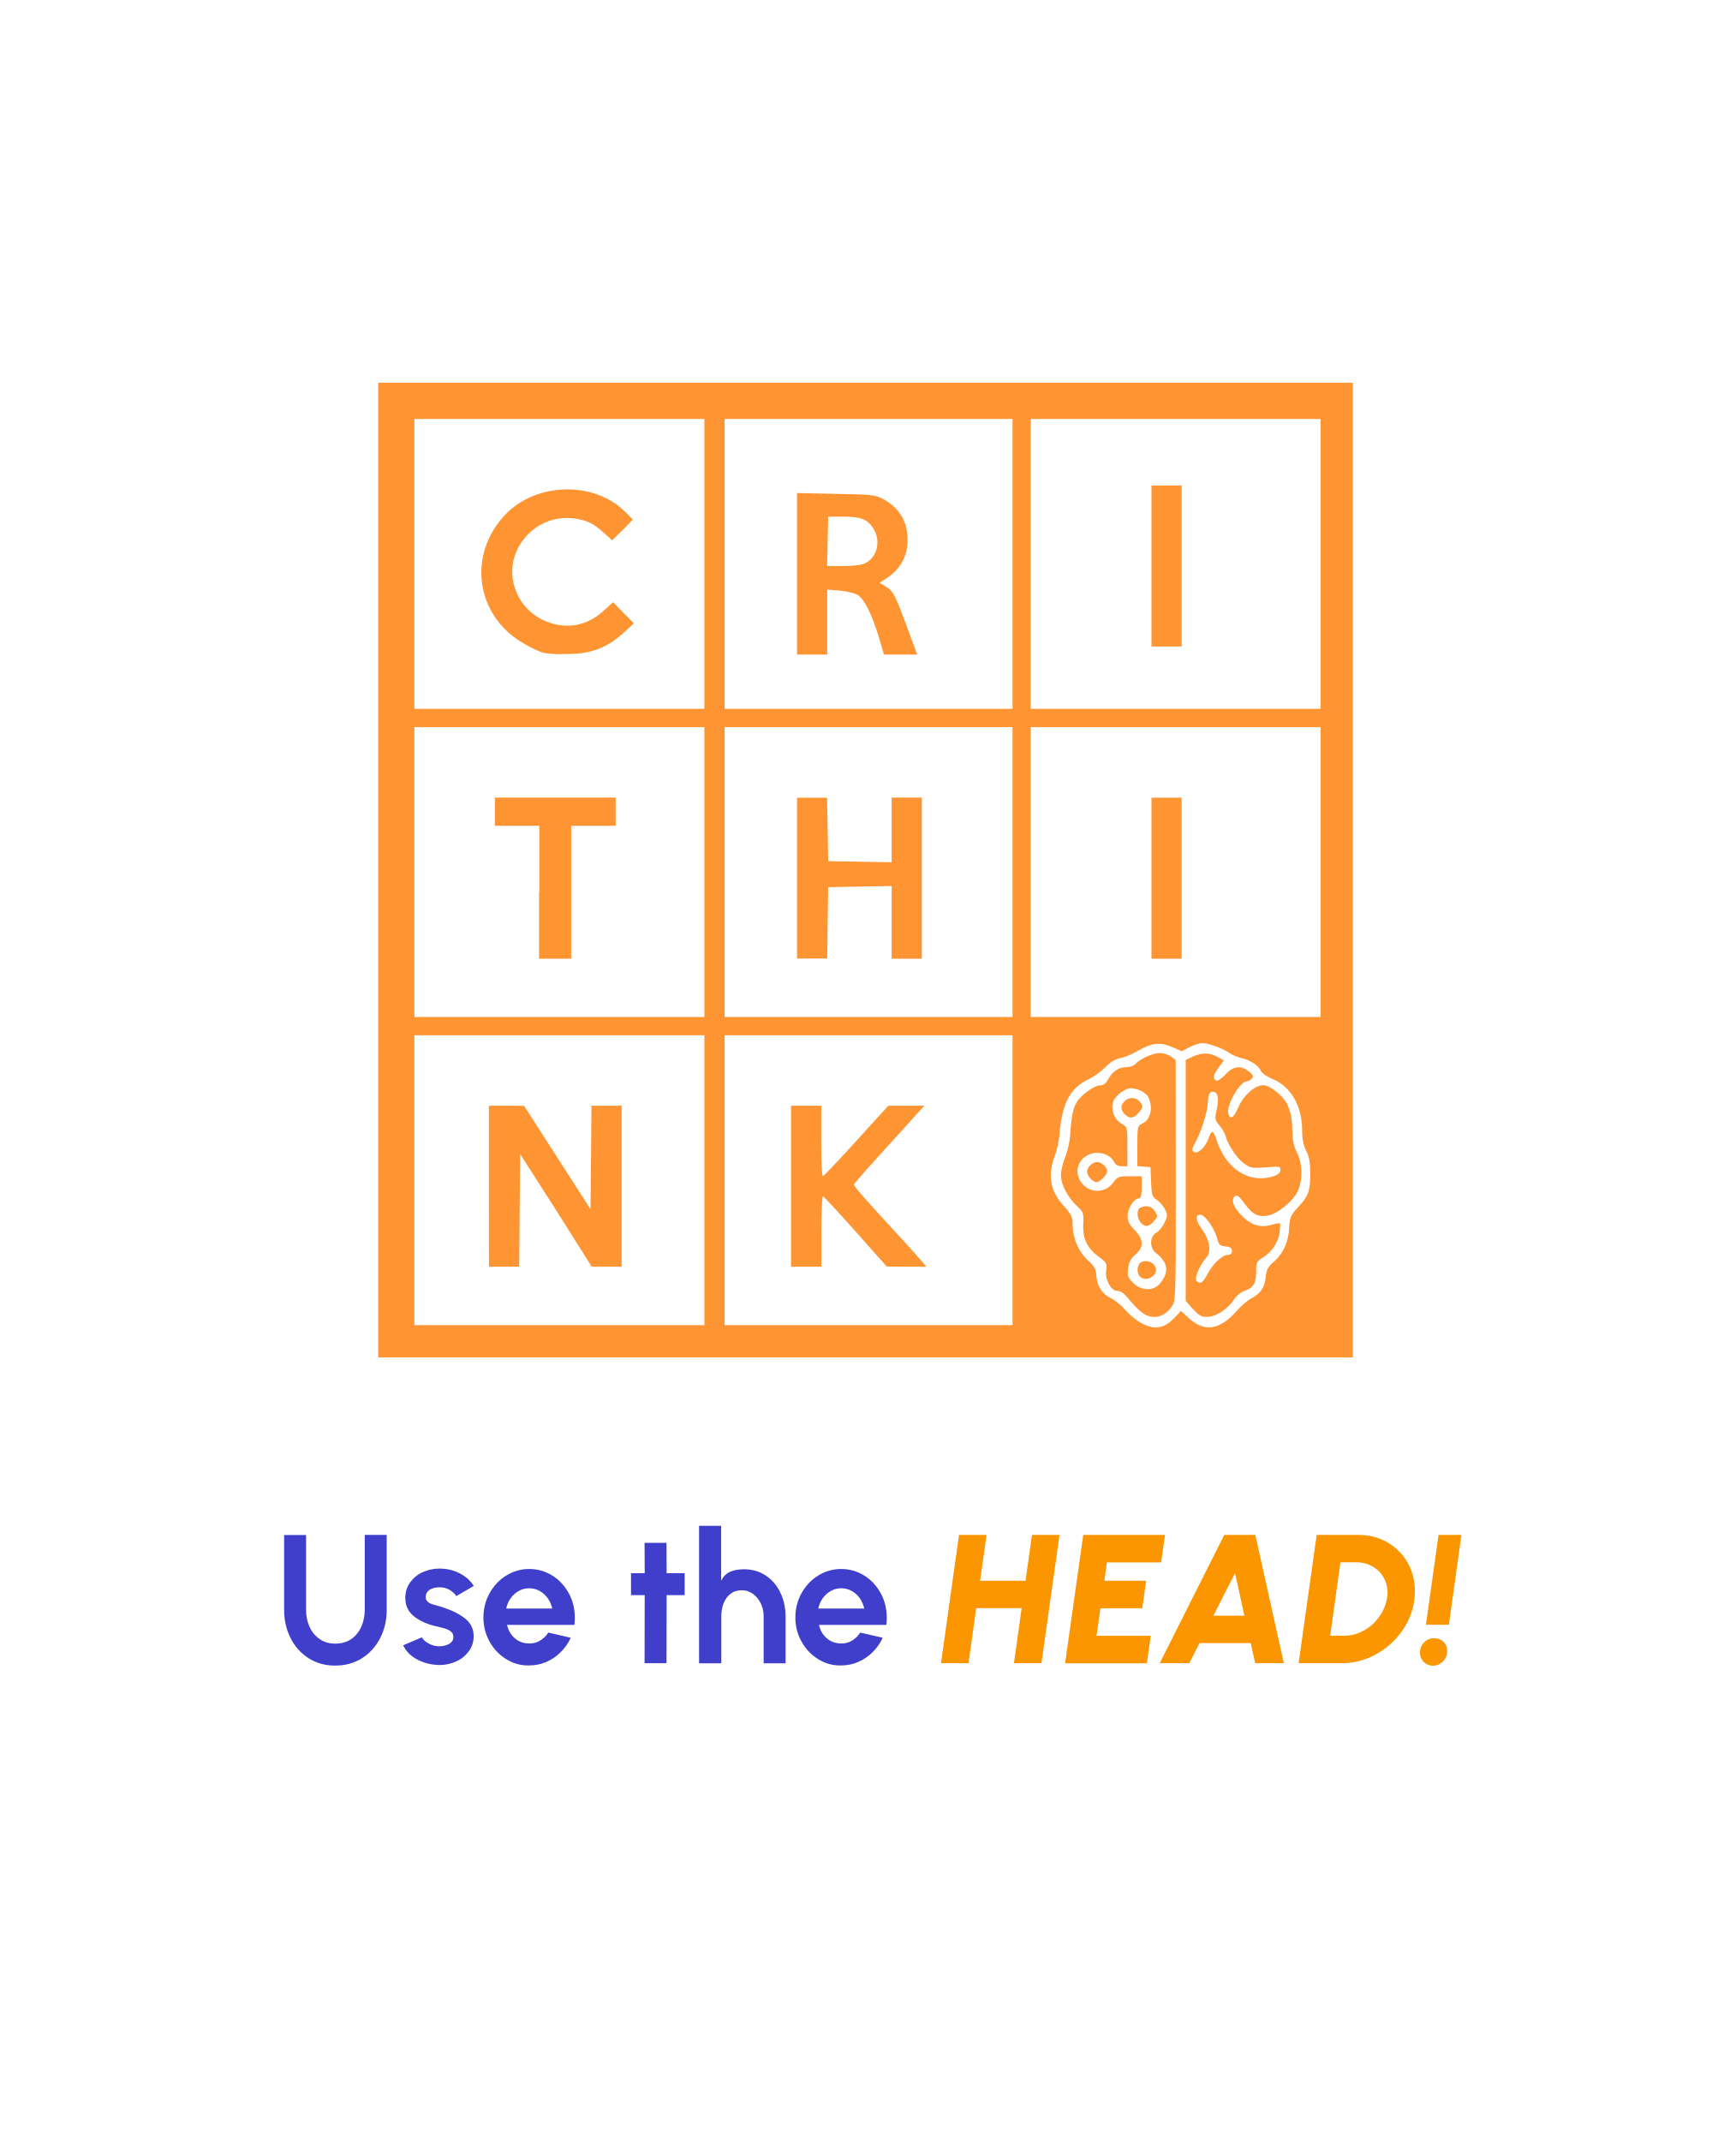
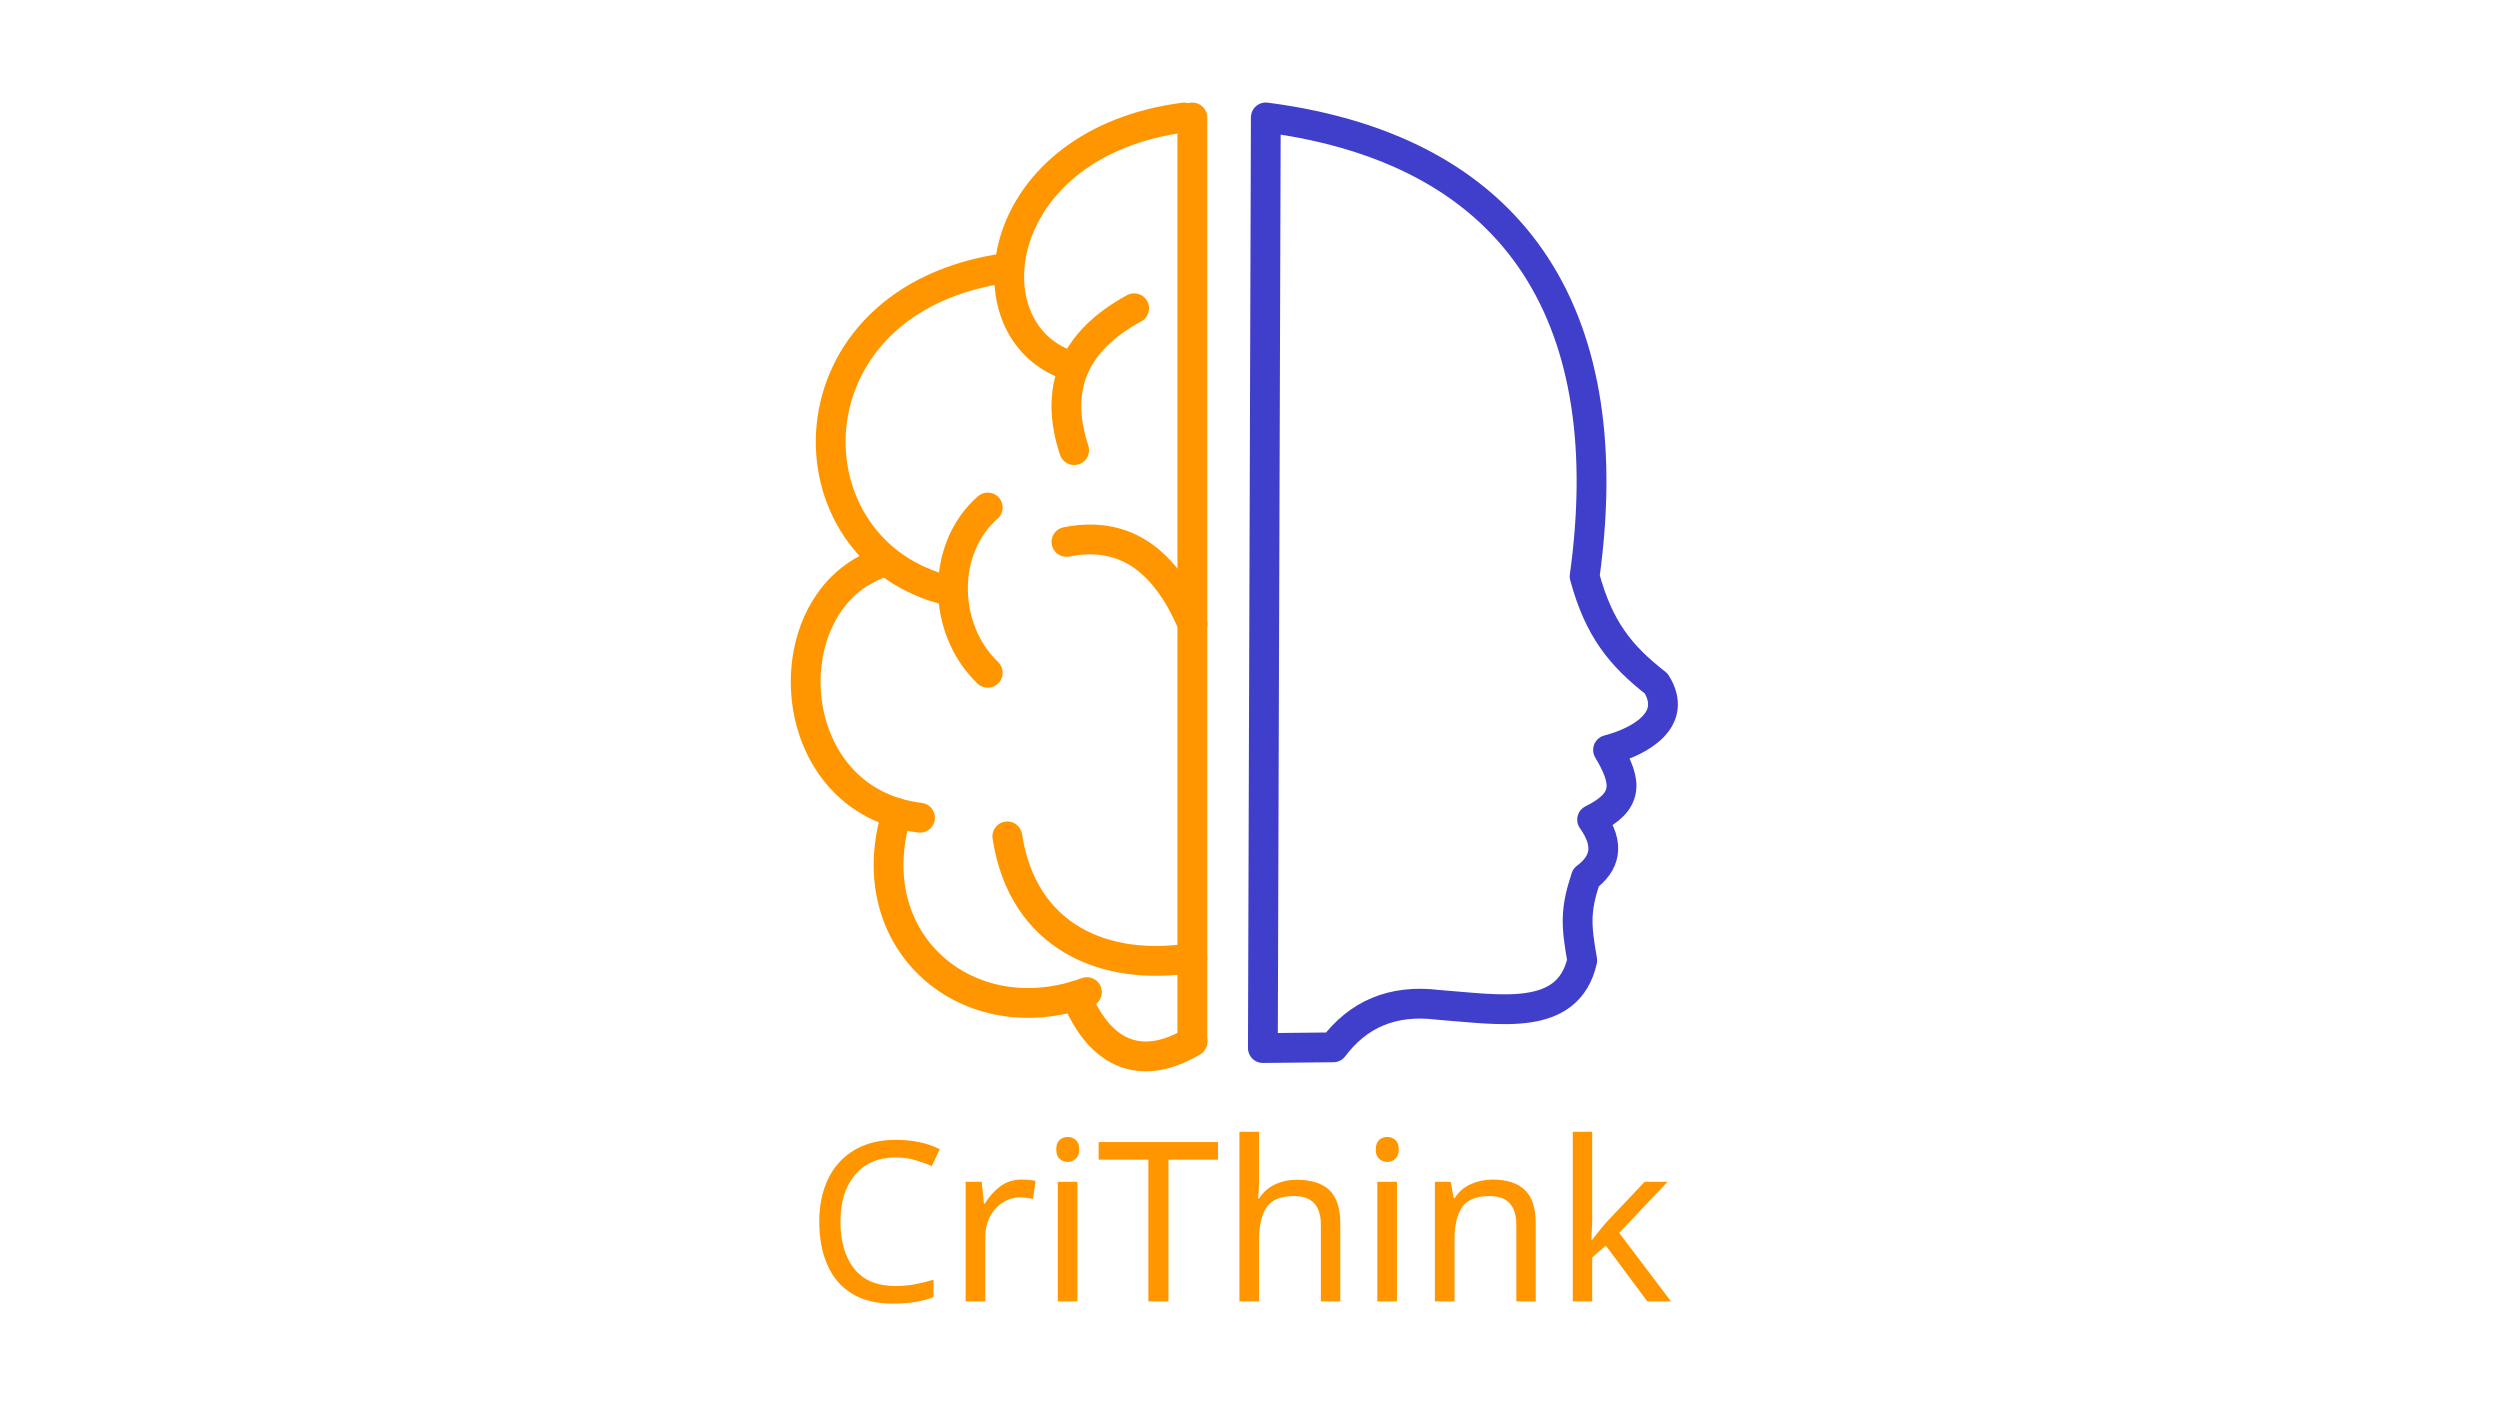
- <svg xmlns="http://www.w3.org/2000/svg" version="1.1" id="Livello_1" x="0px" y="0px" viewBox="0 0 1242 1532" style="enable-background:new 0 0 1242 1532;" xml:space="preserve">
-   <style type="text/css">
- 	.st0{fill:#3F3FCB;}
- 	.st1{fill:#FB9600;}
- 	.st2{fill:#FF9432;}
- </style>
+ <svg xmlns="http://www.w3.org/2000/svg" version="1.1" baseProfile="basic" id="Livello_1" x="0px" y="0px" viewBox="0 0 1366 768" xml:space="preserve">
  <g>
+     <g transform="matrix(1,0,0,1,8.33463,-5.53944)">
+       <g id="Livello1">
+         <path fill="none" stroke="#3F3FCB" stroke-width="16.286" stroke-linecap="round" stroke-linejoin="round" stroke-miterlimit="10" d="     M681.7,578.2l1.6-508.5c142.1,18.5,193.1,114.5,174.2,250.8c7.8,28.7,19.6,43.3,39.1,58.5c12.4,19.7-8.7,31.7-26.3,36.3     c10.7,17.9,11.3,28.2-8.7,38.1c10,14,6.9,24-3.4,31.7c-5.8,17.6-5.5,25.5-2,45.2c-7.7,34-44.9,26.8-78.6,24.3     c-25.5-3.2-44.1,5.5-57.4,23.2L681.7,578.2z" />
+       </g>
+     </g>
    <g>
-       <path class="st0" d="M220.9,1186.6c-5.6-3.5-9.9-8.4-13-14.5c-3.1-6.1-4.6-12.8-4.6-20.2v-53.5H219v53.5c0,4.5,0.8,8.5,2.5,12.2    s4.1,6.6,7.3,8.8c3.2,2.2,6.9,3.2,11.2,3.2c4.4,0,8.1-1.1,11.3-3.2c3.1-2.2,5.5-5.1,7.2-8.8c1.6-3.7,2.5-7.8,2.5-12.3v-53.5h15.7    v53.5c0,7.4-1.5,14.1-4.6,20.2c-3.1,6.1-7.4,10.9-13,14.5c-5.6,3.5-12,5.3-19.1,5.3C232.8,1191.9,226.5,1190.1,220.9,1186.6z" />
-       <path class="st0" d="M297.9,1187.1c-4.4-2.5-7.5-5.7-9.4-9.8l13.3-5.7c0.9,1.6,2.5,3.1,4.9,4.4c2.3,1.3,4.8,2,7.5,2    c2.8,0,5.2-0.6,7.2-1.7c2-1.2,3-2.8,3-5c0-1.5-0.5-2.8-1.6-3.7c-1.1-0.9-2.3-1.6-3.6-2c-1.3-0.4-3.3-1-5.8-1.6    c-6.9-1.4-12.5-3.8-16.9-7.2c-4.4-3.4-6.5-7.9-6.5-13.4c0-4.2,1.1-7.8,3.4-11c2.3-3.2,5.2-5.7,9-7.4c3.7-1.7,7.8-2.6,12-2.6    c5.2,0,10,1.1,14.3,3.3c4.4,2.2,7.8,5.2,10.3,9.1l-12.5,7.3c-1-1.7-2.7-3.2-4.9-4.5s-4.5-1.8-7-1.8c-3,0-5.4,0.6-7.2,1.8    c-1.8,1.2-2.8,3-2.8,5.3c0,1.2,0.4,2.2,1.2,3s1.8,1.4,2.9,1.8c1.2,0.4,2.7,0.9,4.6,1.4c0.3,0.1,0.9,0.2,1.6,0.4    c0.7,0.2,1.3,0.4,1.9,0.6c6.7,2.2,12.1,4.9,16.2,8.2c4,3.3,6,7.5,5.9,12.7c0,3.8-1.1,7.3-3.4,10.5c-2.3,3.1-5.2,5.6-9,7.3    c-3.7,1.7-7.7,2.6-11.9,2.6c-0.9,0-1.6,0-2.1-0.1C307.2,1191,302.3,1189.6,297.9,1187.1z" />
-       <path class="st0" d="M362.2,1187.2c-5-3.1-9-7.3-11.9-12.6c-3-5.3-4.4-11.1-4.4-17.3s1.5-12,4.4-17.3c3-5.3,6.9-9.5,11.9-12.6    c5-3.1,10.5-4.7,16.4-4.7c6.1,0,11.6,1.6,16.6,4.7s8.9,7.4,11.8,12.7c2.9,5.3,4.3,11.1,4.3,17.4c0,2-0.1,3.7-0.3,5.2h-48.2    c0.9,3.9,2.7,7.1,5.6,9.6c2.9,2.5,6.4,3.7,10.5,3.7c2.8,0,5.3-0.7,7.6-2.1c2.3-1.4,4.3-3.3,5.8-5.7l16.1,3.7    c-1.8,3.9-4.2,7.3-7.2,10.3c-3,3-6.4,5.3-10.3,7s-7.9,2.5-12.2,2.5C372.7,1191.9,367.2,1190.3,362.2,1187.2z M391.9,1143.6    c-1.6-2.2-3.5-3.9-5.8-5.2c-2.3-1.3-4.8-1.9-7.5-1.9c-2.6,0-5.1,0.6-7.4,1.9s-4.2,3-5.8,5.2s-2.6,4.7-3.2,7.4h32.9    C394.6,1148.3,393.5,1145.8,391.9,1143.6z" />
-       <path class="st0" d="M477,1141.4l-0.1,48.7h-15.7l0.1-48.7h-9.8v-15.7h9.8l-0.1-21.7h15.7l0.1,21.7h12.9v15.7H477z" />
-       <path class="st0" d="M546.4,1190.2v-33.7c0-3.4-0.7-6.5-2.1-9.3c-1.4-2.8-3.3-5.1-5.7-6.8c-2.4-1.7-5-2.5-7.8-2.5    c-3.1,0-5.8,0.8-8,2.5c-2.2,1.6-3.8,3.9-5,6.7c-1.1,2.8-1.7,5.9-1.7,9.4v33.7h-15.9v-98.4H516v39.2c1.6-3,3.7-5.1,6.4-6.3    c2.7-1.2,6-1.8,10-1.8c5.9,0,11,1.5,15.5,4.5c4.5,3,8,7,10.4,12.1c2.5,5.1,3.7,10.7,3.8,16.8v33.9H546.4z" />
-       <path class="st0" d="M585.4,1187.2c-5-3.1-9-7.3-11.9-12.6c-3-5.3-4.4-11.1-4.4-17.3s1.5-12,4.4-17.3c3-5.3,6.9-9.5,11.9-12.6    c5-3.1,10.5-4.7,16.4-4.7c6.1,0,11.6,1.6,16.6,4.7s8.9,7.4,11.8,12.7c2.9,5.3,4.3,11.1,4.3,17.4c0,2-0.1,3.7-0.3,5.2H586    c0.9,3.9,2.7,7.1,5.6,9.6c2.9,2.5,6.4,3.7,10.5,3.7c2.8,0,5.3-0.7,7.6-2.1c2.3-1.4,4.3-3.3,5.8-5.7l16.1,3.7    c-1.8,3.9-4.2,7.3-7.2,10.3c-3,3-6.4,5.3-10.3,7s-7.9,2.5-12.2,2.5C595.9,1191.9,590.4,1190.3,585.4,1187.2z M615.2,1143.6    c-1.6-2.2-3.5-3.9-5.8-5.2c-2.3-1.3-4.8-1.9-7.5-1.9c-2.6,0-5.1,0.6-7.4,1.9s-4.2,3-5.8,5.2s-2.6,4.7-3.2,7.4h32.9    C617.8,1148.3,616.7,1145.8,615.2,1143.6z" />
-       <path class="st1" d="M758.1,1098.3l-12.9,91.8h-19.7l5.5-39.4h-32.5l-5.5,39.4h-19.7l12.9-91.8h19.7l-4.6,32.8h32.5l4.6-32.8    H758.1z" />
-       <path class="st1" d="M775.1,1098.3h58.5l-2.8,19.7h-38.8l-1.8,13.1h29.9l-2.8,19.7h-29.9l-2.8,19.7h38.8l-2.8,19.7h-58.5    L775.1,1098.3z" />
-       <path class="st1" d="M898.2,1098.3l20.4,91.8h-20.5l-3.2-14.4h-36.6l-7.3,14.4h-21.2l46.2-91.8H898.2z M890.4,1156.1l-6.7-30.4    l-15.5,30.4H890.4z" />
-       <path class="st1" d="M972.1,1098.3c7.6,0,14.5,1.8,20.6,5.3c6.1,3.6,11,8.4,14.5,14.6c3.5,6.2,5.2,13,5.2,20.6    c0,2.2-0.2,4.4-0.5,6.5c-1.1,8.1-4.2,15.6-9.2,22.5c-5,6.8-11.3,12.3-18.8,16.3c-7.5,4-15.4,6-23.7,6h-31l12.9-91.8H972.1z     M975.7,1166.8c4.5-2.4,8.2-5.8,11.2-10c3-4.2,4.9-8.8,5.6-13.7c0.2-1,0.3-2.2,0.3-3.5c0-4-1-7.7-2.9-11c-1.9-3.3-4.6-5.9-8-7.8    c-3.4-1.9-7.2-2.9-11.5-2.9h-11.3l-7.3,52.5H962C966.6,1170.5,971.2,1169.3,975.7,1166.8z" />
-       <path class="st1" d="M1018.7,1189.2c-1.8-1.8-2.7-4-2.7-6.8c0-0.4,0-0.9,0.1-1.6c0.3-2.4,1.5-4.4,3.4-6.1c1.9-1.7,4.1-2.5,6.5-2.5    c1.8,0,3.4,0.4,4.9,1.2c1.4,0.8,2.6,1.9,3.4,3.3c0.8,1.4,1.2,3,1.2,4.8c0,1.9-0.5,3.6-1.4,5.2c-0.9,1.6-2.1,2.9-3.7,3.8    c-1.5,0.9-3.2,1.4-4.9,1.4C1022.8,1191.9,1020.5,1191,1018.7,1189.2z M1029.3,1098.3h16.4l-9,64.3h-16.4L1029.3,1098.3z" />
+       <g id="Livello2">
+         <g>
+           <path fill="none" stroke="#FF9600" stroke-width="16.286" stroke-linecap="round" stroke-linejoin="round" stroke-miterlimit="10" d="      M647,64.2c-103.7,13.6-118.5,112.5-66.1,134.3" />
+           <path fill="none" stroke="#FF9600" stroke-width="16.286" stroke-linecap="round" stroke-linejoin="round" stroke-miterlimit="10" d="      M551.4,146.2C426.7,162.4,428,302.1,519,322.9" />
+           <path fill="none" stroke="#FF9600" stroke-width="16.286" stroke-linecap="round" stroke-linejoin="round" stroke-miterlimit="10" d="      M478.9,308.5c-57.6,22.8-51.8,129.2,23.8,138.3" />
+           <path fill="none" stroke="#FF9600" stroke-width="16.286" stroke-linecap="round" stroke-linejoin="round" stroke-miterlimit="10" d="      M490,444.2c-21.7,70.5,39.1,121.7,103.9,97.9" />
+           <path fill="none" stroke="#FF9600" stroke-width="16.286" stroke-linecap="round" stroke-linejoin="round" stroke-miterlimit="10" d="      M587.9,544.1c13.9,34.3,37.5,40.7,63.7,25" />
+           <path fill="none" stroke="#FF9600" stroke-width="16.286" stroke-linecap="round" stroke-linejoin="round" stroke-miterlimit="10" d="      M651.5,569V64.2" />
+           <g transform="matrix(1,0,0,1,39.0038,30.2353)">
+             <path fill="none" stroke="#FF9600" stroke-width="16.286" stroke-linecap="round" stroke-linejoin="round" stroke-miterlimit="10" d="       M547.9,215.7c-10.8-32.7-1.3-59,32.8-77.5" />
+           </g>
+           <path fill="none" stroke="#FF9600" stroke-width="16.286" stroke-linecap="round" stroke-linejoin="round" stroke-miterlimit="10" d="      M539.7,367.6c-25.3-24.4-25.4-68.1,0-90.3" />
+           <path fill="none" stroke="#FF9600" stroke-width="16.286" stroke-linecap="round" stroke-linejoin="round" stroke-miterlimit="10" d="      M550.4,457c8.4,54.9,52.9,74.1,101.1,66.4" />
+           <path fill="none" stroke="#FF9600" stroke-width="16.286" stroke-linecap="round" stroke-linejoin="round" stroke-miterlimit="10" d="      M582.7,296.1c32-6.4,54.2,10.3,68.9,45" />
+         </g>
+       </g>
    </g>
  </g>
-   <g>
-     <path class="st2" d="M270.6,622.6V273.9h348.7H968v348.7v348.7H619.3H270.6V622.6z M835.4,947.2c2-1.3,4.9-4,6.6-5.9l3-3.3l4.9,4.6   c11.7,11,22.8,9.4,35.4-5c3-3.5,7.5-7.2,9.8-8.4c6.8-3.6,9.7-7.6,10.5-15.1c0.6-5.6,1.6-7.6,5.6-11c6.8-5.8,10.8-14.3,11.2-24.4   c0.4-7.6,1.2-9.2,6.5-15c7.5-8.1,8.6-11.4,8.6-24.2c0-7.5-0.7-11.8-2.9-16c-2-3.9-2.9-8.5-2.9-14.7c0-17.4-7.9-31.1-20.9-36.6   c-4.3-1.7-8.2-4.5-8.6-5.9c-1.2-3.5-7.6-7.8-13.7-9.1c-2.7-0.6-6.6-2.2-8.6-3.6c-5-3.5-15.3-7.2-19.6-7.2c-1.9,0-6.1,1.3-9.2,2.9   l-5.6,2.9l-6.9-3c-8.6-3.7-14.6-3-24.2,2.6c-4,2.4-9.8,4.8-12.7,5.3c-3.6,0.7-7.3,2.9-10.8,6.5c-2.9,3-7.9,6.6-11.1,8.2   c-14.3,6.6-20,17.4-21.8,40.9c-0.3,3.6-1.7,10.1-3.3,14.4c-5.3,14.3-3.3,25.1,6.6,36c5.3,5.9,6.2,7.8,6.2,13.1   c0,9.7,4.2,19.6,10.8,25.5c4.6,4.2,5.8,6.3,6.1,10.5c0.3,7.5,3.9,13.5,9.8,16.3c2.9,1.4,7.2,4.8,9.8,7.6   C815.6,949.1,827.1,953,835.4,947.2L835.4,947.2z M504,844.5V740.8H400.3H296.5v103.7v103.7h103.7H504V844.5z M724.5,844.5V740.8   h-103h-103v103.7v103.7h103h103V844.5z M504,624V520.3H400.3H296.5V624v103.7h103.7H504V624z M724.5,624V520.3h-103h-103V624v103.7   h103h103V624z M944.9,624V520.3H841.2H737.5V624v103.7h103.7h103.7V624z M504,403.6V299.8H400.3H296.5v103.7v103.7h103.7H504V403.6   z M724.5,403.6V299.8h-103h-103v103.7v103.7h103h103V403.6z M944.9,403.6V299.8H841.2H737.5v103.7v103.7h103.7h103.7V403.6z" />
-     <path class="st2" d="M817.3,939.3c-2.3-1.7-5.5-4.8-7.1-6.8c-5.6-6.8-7.9-8.8-10.8-8.8c-4.5,0-8.9-8.2-7.9-14.7   c0.7-4.9,0.3-5.6-4.9-9.4c-8.5-6.1-12-13-11.5-23.5c0.3-8.4,0.1-8.9-4.8-13.4c-6.3-5.9-11.2-15.3-11.2-21.8c0-2.9,1.3-8.5,3-12.7   s3.3-11.2,3.6-15.6c0.7-12.2,1.9-18.6,4.3-23.2c2.7-5.3,12.8-12.8,17.3-12.8c2.3,0,4-1.4,5.6-4.2c2.9-5.6,7.5-8.8,13.1-8.8   c2.4,0,5.3-1,6.5-2.3c3-3.6,12.4-7.8,17.4-7.8c2.6,0,6.2,1.2,8.1,2.6l3.2,2.4l0.1,86c0.1,77.5-0.1,86.3-2.3,89.5   C833.6,942.8,824.5,944.8,817.3,939.3L817.3,939.3z M829.4,919.1c5-5.5,6.3-10.8,3.9-15.6c-1.3-2.4-3.9-5.3-5.8-6.6   c-5-3.3-5.2-12.2-0.1-14.8c1.9-1.2,4.6-4.3,5.9-7.3c2.2-4.9,2.2-5.8,0.1-9.7c-1.2-2.4-3.7-5.3-5.8-6.6c-3.2-2.2-3.6-3.6-4-12.8   l-0.4-10.5l-4.6-0.4l-4.8-0.4v-14.4c0-13.8,0.1-14.4,3.5-16c6.2-2.7,8.1-12.2,4-19.5c-1-1.7-4.3-4-7.3-4.9   c-4.9-1.4-6.3-1.3-10.5,1.2c-2.6,1.4-5.6,4.5-6.6,6.6c-2.6,5.5,0,13.5,5.6,16.7c4.2,2.3,4.2,2.4,4.2,16.4v14h-4c-3,0-4.6-1-5.8-3.5   c-0.9-2-3.7-4.2-6.6-5.2c-13.5-4.5-24.6,8.9-16.7,20.2c5.8,8.1,17.3,8.1,23.1,0c2.9-4,3.7-4.3,11.7-4.3h8.5v7.9   c0,5.9-0.6,7.9-2,7.9c-3.5,0-8.1,7.2-8.1,12.5c0,3.9,1.2,6.2,5,10.1c6.6,6.6,6.8,12.4,0.6,17.6c-3.2,2.7-4.6,5.3-5.2,9.8   c-0.7,5.3-0.3,6.6,3.6,10.5C816.3,923.5,824.6,924,829.4,919.1L829.4,919.1z" />
-     <path class="st2" d="M815.6,913.4c-2.3-2.3-2.2-7.6,0.3-9.8c3-2.3,8.1-1.3,10.4,2.2C830.1,911.6,820.6,918.4,815.6,913.4   L815.6,913.4z" />
-     <path class="st2" d="M816.3,875c-3-3.5-3.2-9.8-0.1-11c4.5-1.7,7.8-0.9,10.1,2.7c2.2,3.3,2.2,3.7-0.4,6.8   C822.5,877.9,819.2,878.4,816.3,875z" />
-     <path class="st2" d="M780.2,843.3c-1.4-1.4-2.4-3.7-2.4-5c0-3,3.9-6.8,7.2-6.8c3.2,0,7.2,3.7,7.2,6.6c0,2.6-5.2,7.8-7.6,7.8   C783.4,845.9,781.5,844.8,780.2,843.3z" />
-     <path class="st2" d="M804.7,797.2c-3.2-3.5-3-6.5,0.3-9.5c3.5-3.2,8.5-2.4,11.2,1.4c1.7,2.6,1.6,3.5-1.2,6.8   C811.7,800.4,808.1,800.8,804.7,797.2z" />
-     <path class="st2" d="M853.6,936.7l-5.2-5.8v-86.2v-86.2l5-2.4c6.5-3,11.7-3,17.7,0.1l4.6,2.6l-3.6,4.9c-3.9,5.3-4.5,7.9-1.9,9.5   c0.9,0.6,3.6-1.2,6.5-4.2c5.6-6.2,11-6.9,16.9-2.3c3,2.4,3.5,3.5,2.2,5c-0.9,1.2-2.4,2-3.5,2c-5.3,0-15.4,18-13.3,23.6   c1.6,4.2,3.9,2.4,7.3-5.5c3.6-8.2,11.8-15.3,17.6-15.3c4.8,0,14.7,8.1,17.3,14c2.7,6.5,3.3,10.2,3.6,20.5c0,5,1.2,9.9,3.2,13.7   c4.3,8.4,4.2,21.2-0.1,29c-4,6.9-14,14.7-20.2,16c-7.3,1.4-11.2-0.4-16.9-8.1c-4.3-5.9-5.8-6.9-7.3-5.6c-2.2,1.7-1.6,5.9,1.4,9.7   c7.9,10.2,15.7,13.5,25.1,10.7c2.9-0.9,5.5-1.3,5.8-1c0.4,0.3,0.1,3.6-0.3,7.1c-1.2,7.2-5.8,13.7-12.5,17.7   c-3.7,2.3-4.2,3.2-4.2,9.9c0,8.2-2,11.5-8.8,13.8c-2.2,0.7-5.5,3.6-7.3,6.3c-4.5,6.8-13,12.1-19,12.1   C859.8,942.5,857.8,941.3,853.6,936.7L853.6,936.7z M864.1,911.4c4-7.3,10.5-13.5,14.7-13.5c1.7,0,2.7-1,2.7-2.7   c0-2.2-1.2-3-4.6-3.3c-3.9-0.4-4.8-1.2-5.9-5.3c-1.9-7.6-8.8-17.4-12.2-17.4c-3.6,0-3.3,4.2,0.9,9.9c5.9,8.1,7.3,16.6,3.5,20.7   c-4.8,5.2-8.8,15-7.1,16.7C858.8,919.1,860.7,918.1,864.1,911.4z M911.7,841.5c2.9-1,4.5-2.6,4.5-4.3c0-2.6-0.7-2.7-10.4-1.9   c-9.5,0.7-11,0.6-15.4-2.6c-5-3.3-11.8-13.4-13.5-19.9c-0.6-2-2.4-5.3-4.5-7.6c-2.9-3.5-3.3-4.8-2.2-9.4c1.9-8.2,1.6-13.3-1-14.3   c-3.2-1.2-4.8,1-5,7.5c-0.3,7.1-4.8,21-8.9,28.5c-2.6,4.6-2.7,5.6-1,6.8c2.7,1.7,8.1-3.2,10.4-9.7c2.2-6.2,3.5-6.1,5.6,0.7   C877.1,836.7,894.2,847.5,911.7,841.5L911.7,841.5z" />
-     <path class="st2" d="M349.8,848.8v-57.6h12.7l12.5,0.1l11.5,17.9c6.3,9.9,17,26.5,23.8,37l12.2,19l0.4-37l0.3-37h10.8h10.8v57.6   v57.6h-10.7h-10.7L398,866.1l-25.8-40.3l-0.4,40.3l-0.3,40.3h-10.8h-10.8C349.8,906.5,349.8,848.8,349.8,848.8z" />
-     <path class="st2" d="M566,848.8v-57.6h10.8h10.8v25.2c0,13.8,0.4,25.2,1.2,25.2c0.6,0,11.4-11.4,23.9-25.2l22.9-25.2h12.8h13   l-6.3,6.9c-3.3,3.9-14.6,16.1-24.9,27.5c-10.2,11.2-18.9,21.2-19.2,21.9c-0.4,1,6.6,9.1,36.6,41.6c3.3,3.6,8.1,8.9,10.7,12l4.6,5.3   h-14.1l-14.3-0.1l-22.3-25.1c-12.2-13.7-22.8-25.1-23.3-25.1c-0.7-0.1-1.2,11.2-1.2,25.1v25.2h-10.8H566L566,848.8L566,848.8z" />
-     <path class="st2" d="M385.9,638.5v-47.6H370h-15.9v-10.1v-10.1h43.2h43.2v10.1v10.1h-15.9h-15.9v47.6V686h-11.5h-11.5V638.5z" />
-     <path class="st2" d="M570.3,628.4v-57.6h10.8h10.7l0.4,22.8l0.4,22.6l22.8,0.4L638,617v-23.2v-23.1h10.8h10.8v57.6V686h-10.8H638   v-25.9V634l-22.6,0.4l-22.8,0.4l-0.4,25.6l-0.3,25.5h-10.8h-10.8V628.4L570.3,628.4z" />
-     <path class="st2" d="M823.9,628.4v-57.6h10.8h10.8v57.6V686h-10.8h-10.8V628.4z" />
-     <path class="st2" d="M388.8,467.1c-7.2-2.3-19-8.9-24.8-14.3c-25.1-22.5-26.2-59.5-2.6-84.4c22.3-23.6,64.3-24.4,86.5-1.6l4.9,5   l-7.3,7.5l-7.5,7.3l-5.8-5.2c-7.8-7.1-12.8-9.4-22.2-10.5c-16.1-1.9-32,6.6-39.5,21.6c-9.4,18.4-1.6,41.2,17.1,50.7   c15.3,7.6,31.3,5.6,43.9-5.8l7.2-6.5l7.3,7.5l7.5,7.6l-5.3,5c-13.4,12.7-25.1,17.1-43.5,17C398,468.3,390.8,467.7,388.8,467.1z" />
-     <path class="st2" d="M570.3,410.6v-57.8l27.8,0.6c25.2,0.4,28.2,0.7,33.6,3.6c12.7,6.8,18.6,17.7,17.6,32.3   c-0.7,9.9-5.9,18.6-14.6,24.2l-5.3,3.5l4.2,2.6c5.5,3.3,6.6,5.3,15.4,29.1l7.3,19.7h-11.8h-12l-3.7-12.5   c-4.8-16.1-10.2-26.9-15-30.1c-2-1.3-7.8-2.7-12.8-3.2l-9.1-0.7v23.3v23.2h-10.8h-10.8V410.6L570.3,410.6z M619.3,402.9   c8.4-4.3,11.1-15.9,5.8-24.4c-4.2-6.9-8.9-8.8-21.5-8.8h-11l-0.4,17.7l-0.4,17.6h11.7C611.1,405,616.6,404.3,619.3,402.9z" />
-     <path class="st2" d="M823.9,405v-57.6h10.8h10.8V405v57.6h-10.8h-10.8V405z" />
-   </g>
-   <g>
- </g>
-   <g>
- </g>
-   <g>
- </g>
-   <g>
- </g>
-   <g>
- </g>
-   <g>
- </g>
-   <g>
- </g>
-   <g>
- </g>
-   <g>
- </g>
-   <g>
- </g>
-   <g>
- </g>
+   <text transform="matrix(1 0 0 1 440.2149 711.0723)" fill="#FF9600" font-family="'Urbanist-ExtraBold'" font-size="121.92px">CriThink</text>
</svg>
